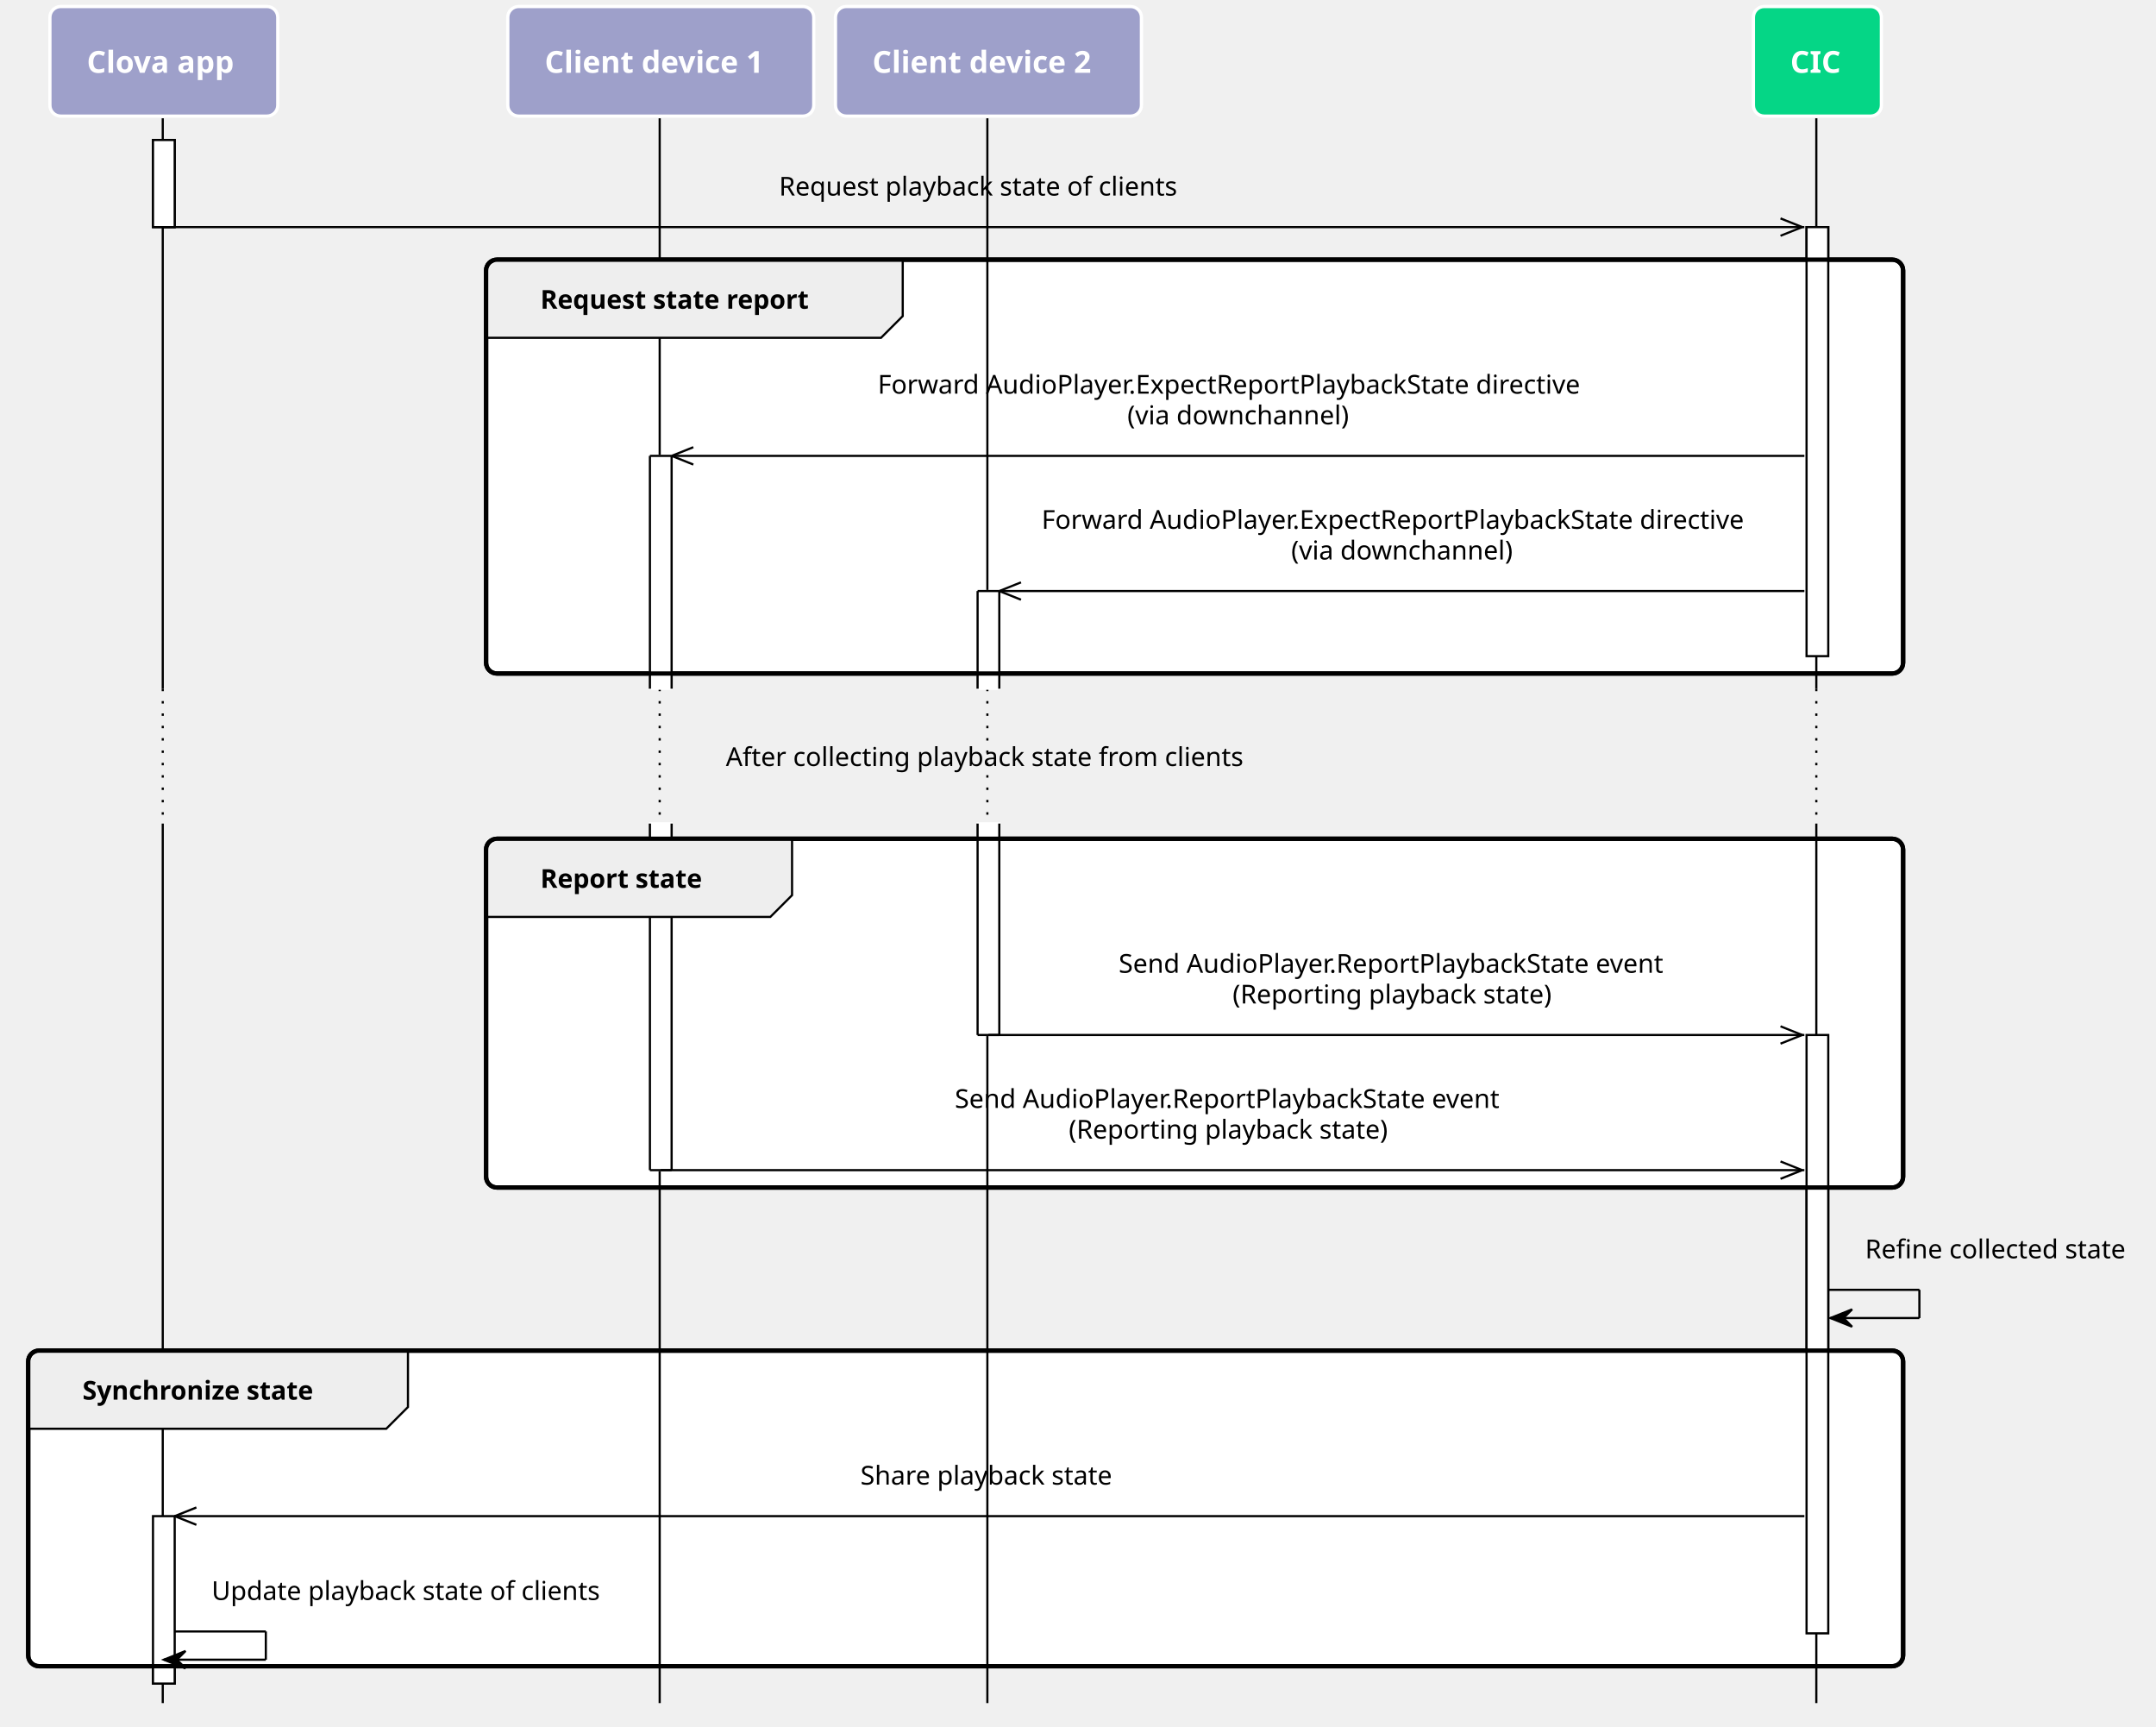
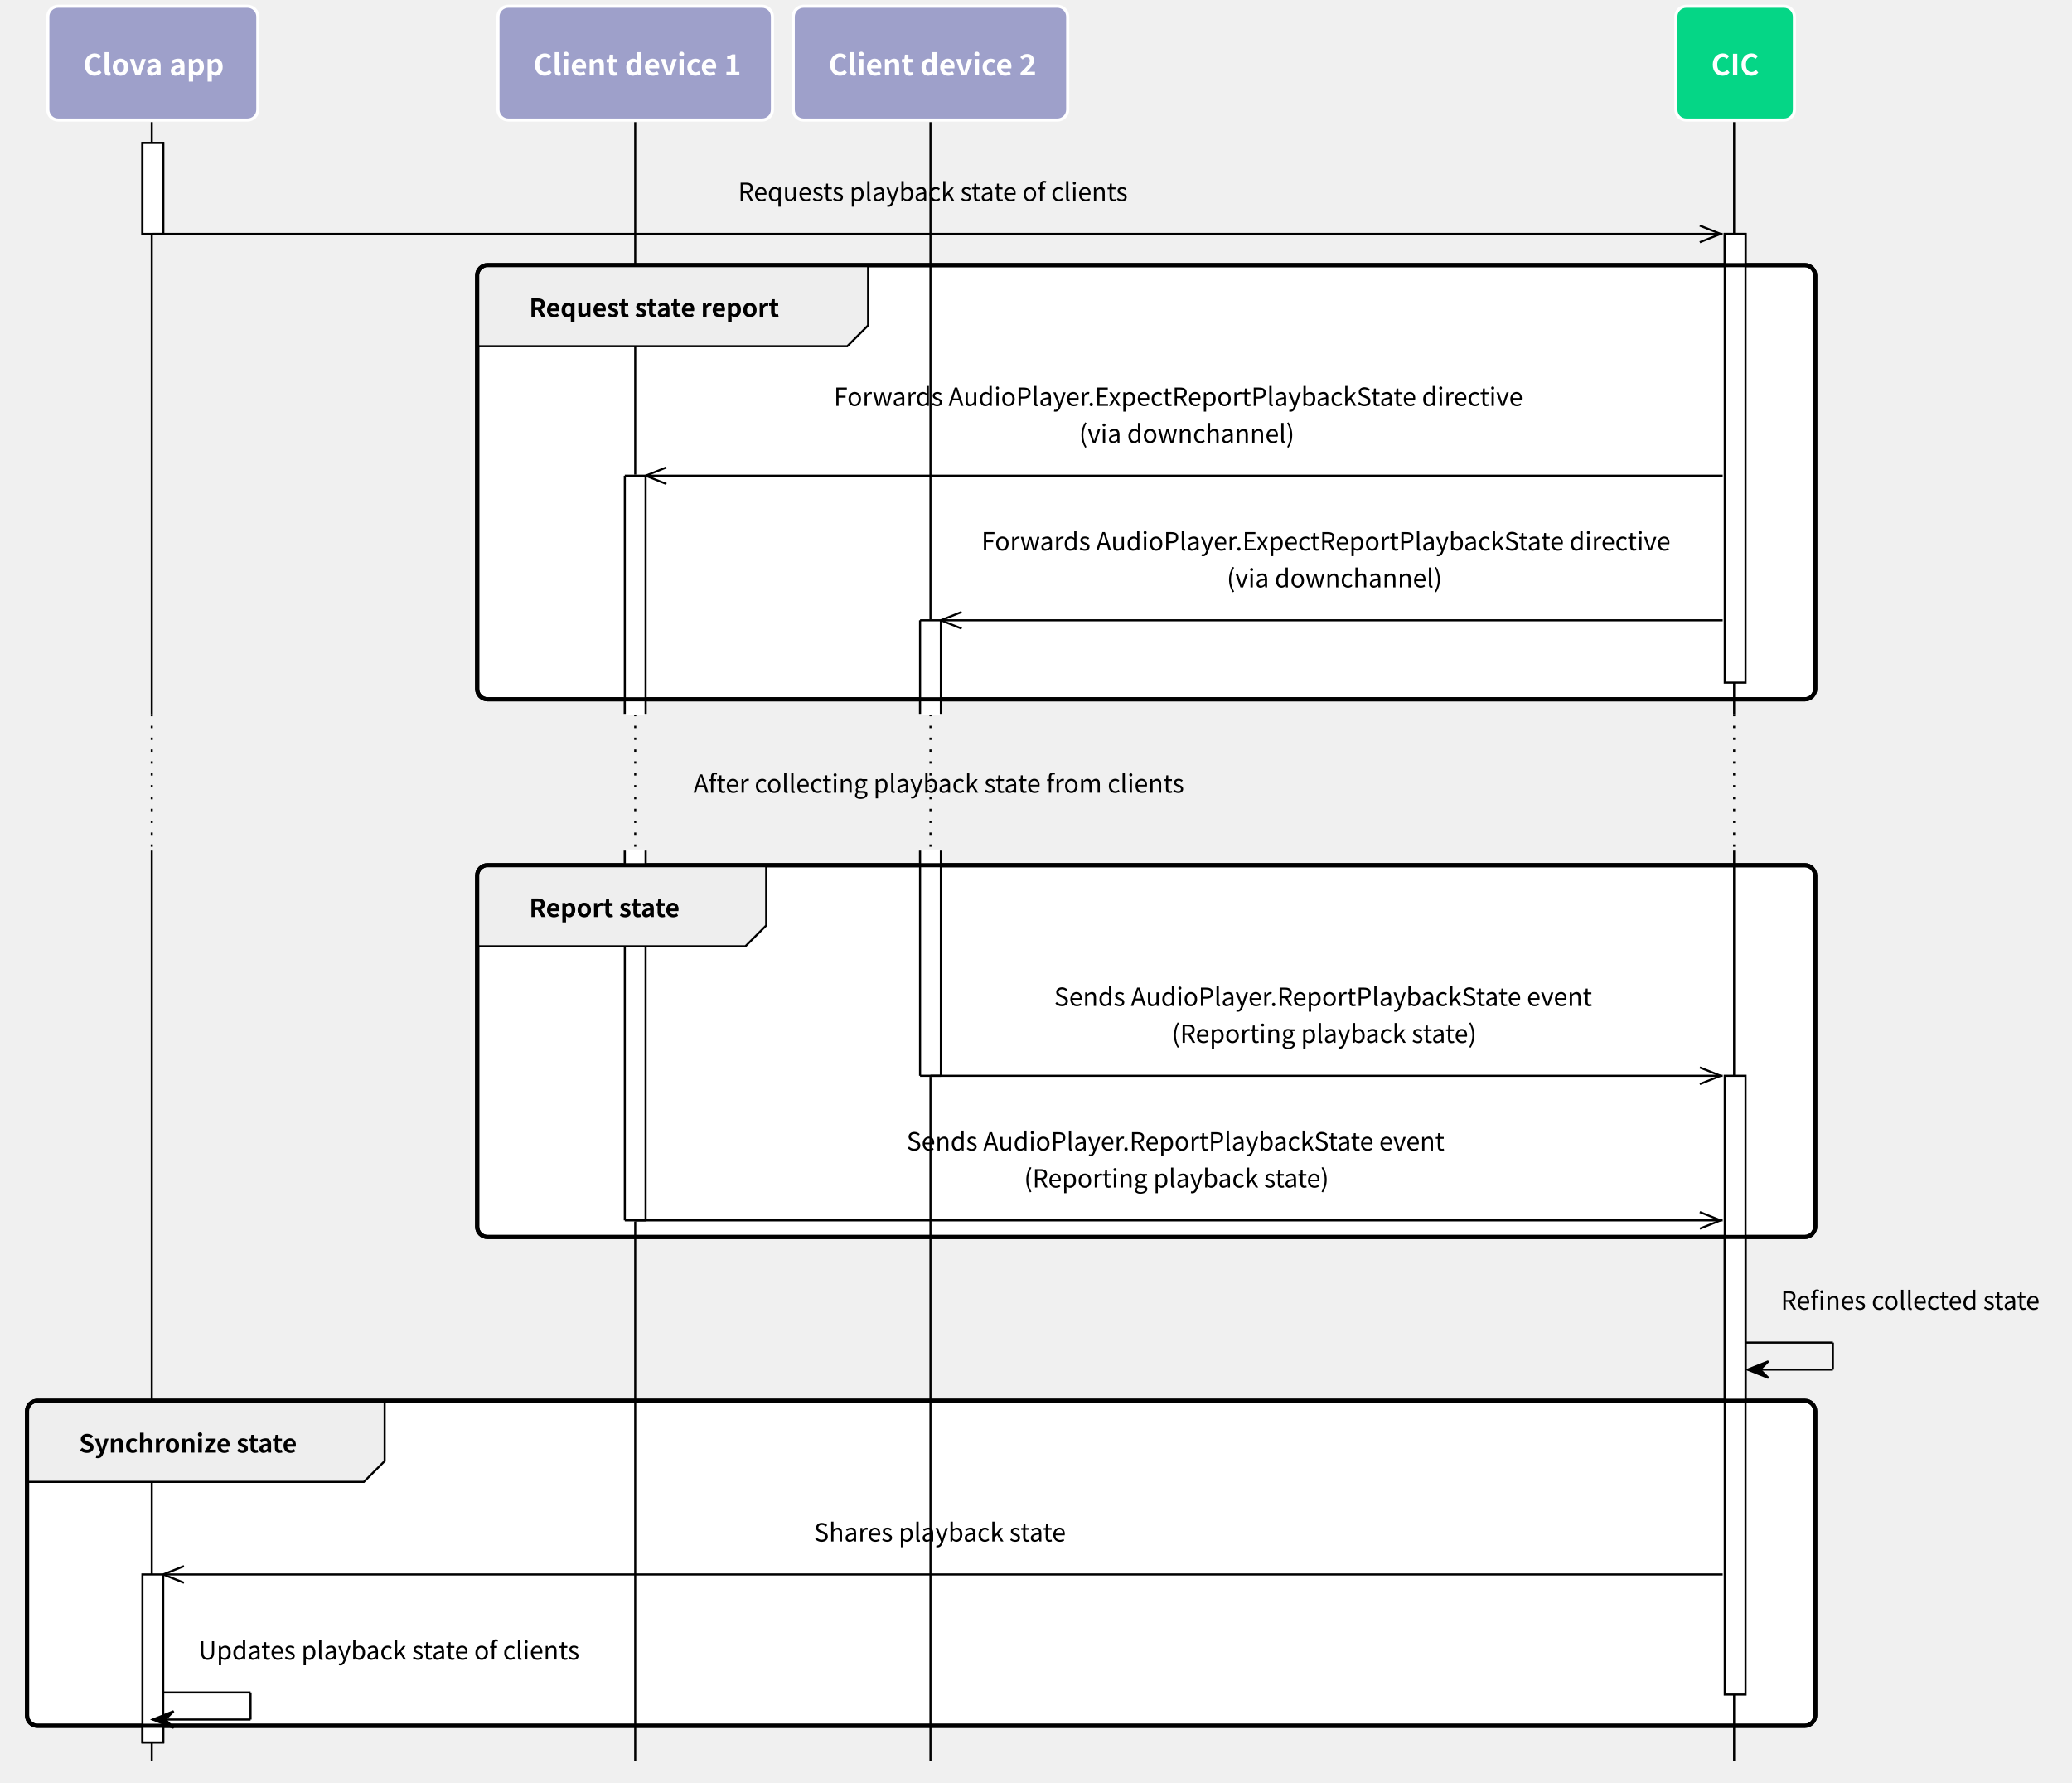
- <svg xmlns="http://www.w3.org/2000/svg" contentScriptType="application/ecmascript" contentStyleType="text/css" height="699.431px" preserveAspectRatio="none" style="width:873px;height:699px;" version="1.1" viewBox="0 0 873 699" width="873.41px" zoomAndPan="magnify">
+ <svg xmlns="http://www.w3.org/2000/svg" contentScriptType="application/ecmascript" contentStyleType="text/css" height="751.658px" preserveAspectRatio="none" style="width:873px;height:751px;" version="1.1" viewBox="0 0 873 751" width="873.43px" zoomAndPan="magnify">
  <defs />
  <g>
-     <rect fill="#FFFFFF" height="35.264" style="stroke: #000000; stroke-width: 0.879;" width="8.787" x="61.947" y="56.665" />
-     <rect fill="#FFFFFF" height="67.775" style="stroke: #000000; stroke-width: 0.879;" width="8.787" x="61.947" y="613.742" />
-     <rect fill="#FFFFFF" height="94.252" style="stroke: #FFFFFF; stroke-width: 0.879;" width="8.787" x="263.165" y="184.54" />
-     <line style="stroke: #000000; stroke-width: 0.879;" x1="263.165" x2="263.165" y1="184.54" y2="278.793" />
-     <line style="stroke: #000000; stroke-width: 0.879;" x1="271.952" x2="271.952" y1="184.54" y2="278.793" />
-     <line style="stroke: #000000; stroke-width: 0.879;" x1="263.165" x2="271.952" y1="184.54" y2="184.54" />
-     <rect fill="#FFFFFF" height="140.294" style="stroke: #FFFFFF; stroke-width: 0.879;" width="8.787" x="263.165" y="333.388" />
-     <line style="stroke: #000000; stroke-width: 0.879;" x1="263.165" x2="263.165" y1="333.388" y2="473.682" />
-     <line style="stroke: #000000; stroke-width: 0.879;" x1="271.952" x2="271.952" y1="333.388" y2="473.682" />
-     <line style="stroke: #000000; stroke-width: 0.879;" x1="263.165" x2="271.952" y1="473.682" y2="473.682" />
-     <rect fill="#FFFFFF" height="39.541" style="stroke: #FFFFFF; stroke-width: 0.879;" width="8.787" x="395.846" y="239.252" />
-     <line style="stroke: #000000; stroke-width: 0.879;" x1="395.846" x2="395.846" y1="239.252" y2="278.793" />
-     <line style="stroke: #000000; stroke-width: 0.879;" x1="404.633" x2="404.633" y1="239.252" y2="278.793" />
-     <line style="stroke: #000000; stroke-width: 0.879;" x1="395.846" x2="404.633" y1="239.252" y2="239.252" />
-     <rect fill="#FFFFFF" height="85.582" style="stroke: #FFFFFF; stroke-width: 0.879;" width="8.787" x="395.846" y="333.388" />
-     <line style="stroke: #000000; stroke-width: 0.879;" x1="395.846" x2="395.846" y1="333.388" y2="418.97" />
-     <line style="stroke: #000000; stroke-width: 0.879;" x1="404.633" x2="404.633" y1="333.388" y2="418.97" />
-     <line style="stroke: #000000; stroke-width: 0.879;" x1="395.846" x2="404.633" y1="418.97" y2="418.97" />
-     <rect fill="#FFFFFF" height="173.684" style="stroke: #000000; stroke-width: 0.879;" width="8.787" x="731.503" y="91.929" />
-     <rect fill="#FFFFFF" height="242.221" style="stroke: #000000; stroke-width: 0.879;" width="8.787" x="731.503" y="418.97" />
-     <rect fill="#FFFFFF" height="167.533" rx="4.393" ry="4.393" style="stroke: #000000; stroke-width: 1.757;" width="573.779" x="196.825" y="105.109" />
-     <rect fill="#FFFFFF" height="141.173" rx="4.393" ry="4.393" style="stroke: #000000; stroke-width: 1.757;" width="573.779" x="196.825" y="339.538" />
-     <rect fill="#FFFFFF" height="127.759" rx="4.393" ry="4.393" style="stroke: #000000; stroke-width: 1.757;" width="759.181" x="11.423" y="546.729" />
-     <line style="stroke: #000000; stroke-width: 0.879;" x1="65.901" x2="65.901" y1="47.878" y2="278.793" />
-     <line style="stroke: #000000; stroke-width: 0.879; stroke-dasharray: 1.0,4.0;" x1="65.901" x2="65.901" y1="278.793" y2="333.388" />
-     <line style="stroke: #000000; stroke-width: 0.879;" x1="65.901" x2="65.901" y1="333.388" y2="689.426" />
-     <line style="stroke: #000000; stroke-width: 0.879;" x1="267.119" x2="267.119" y1="47.878" y2="278.793" />
-     <line style="stroke: #000000; stroke-width: 0.879; stroke-dasharray: 1.0,4.0;" x1="267.119" x2="267.119" y1="278.793" y2="333.388" />
-     <line style="stroke: #000000; stroke-width: 0.879;" x1="267.119" x2="267.119" y1="333.388" y2="689.426" />
-     <line style="stroke: #000000; stroke-width: 0.879;" x1="399.8" x2="399.8" y1="47.878" y2="278.793" />
-     <line style="stroke: #000000; stroke-width: 0.879; stroke-dasharray: 1.0,4.0;" x1="399.8" x2="399.8" y1="278.793" y2="333.388" />
-     <line style="stroke: #000000; stroke-width: 0.879;" x1="399.8" x2="399.8" y1="333.388" y2="689.426" />
-     <line style="stroke: #000000; stroke-width: 0.879;" x1="735.457" x2="735.457" y1="47.878" y2="278.793" />
-     <line style="stroke: #000000; stroke-width: 0.879; stroke-dasharray: 1.0,4.0;" x1="735.457" x2="735.457" y1="278.793" y2="333.388" />
-     <line style="stroke: #000000; stroke-width: 0.879;" x1="735.457" x2="735.457" y1="333.388" y2="689.426" />
-     <rect fill="#9EA0CA" height="44.363" rx="4.393" ry="4.393" style="stroke: #FFFFFF; stroke-width: 1.318;" width="92.262" x="20.21" y="2.636" />
-     <text fill="#FFFFFF" font-family="sans-serif" font-size="12.302" font-weight="bold" lengthAdjust="spacingAndGlyphs" textLength="62.386" x="35.147" y="29.467">Clova app</text>
-     <rect fill="#9EA0CA" height="44.363" rx="4.393" ry="4.393" style="stroke: #FFFFFF; stroke-width: 1.318;" width="123.894" x="205.612" y="2.636" />
-     <text fill="#FFFFFF" font-family="sans-serif" font-size="12.302" font-weight="bold" lengthAdjust="spacingAndGlyphs" textLength="94.019" x="220.549" y="29.467">Client device 1</text>
-     <rect fill="#9EA0CA" height="44.363" rx="4.393" ry="4.393" style="stroke: #FFFFFF; stroke-width: 1.318;" width="123.894" x="338.293" y="2.636" />
-     <text fill="#FFFFFF" font-family="sans-serif" font-size="12.302" font-weight="bold" lengthAdjust="spacingAndGlyphs" textLength="94.019" x="353.23" y="29.467">Client device 2</text>
-     <rect fill="#05D686" height="44.363" rx="4.393" ry="4.393" style="stroke: #FFFFFF; stroke-width: 1.318;" width="51.842" x="709.975" y="2.636" />
-     <text fill="#FFFFFF" font-family="sans-serif" font-size="12.302" font-weight="bold" lengthAdjust="spacingAndGlyphs" textLength="21.967" x="724.913" y="29.467">CIC</text>
-     <rect fill="#FFFFFF" height="35.264" style="stroke: #000000; stroke-width: 0.879;" width="8.787" x="61.947" y="56.665" />
-     <rect fill="#FFFFFF" height="67.775" style="stroke: #000000; stroke-width: 0.879;" width="8.787" x="61.947" y="613.742" />
-     <rect fill="#FFFFFF" height="94.252" style="stroke: #FFFFFF; stroke-width: 0.879;" width="8.787" x="263.165" y="184.54" />
-     <line style="stroke: #000000; stroke-width: 0.879;" x1="263.165" x2="263.165" y1="184.54" y2="278.793" />
-     <line style="stroke: #000000; stroke-width: 0.879;" x1="271.952" x2="271.952" y1="184.54" y2="278.793" />
-     <line style="stroke: #000000; stroke-width: 0.879;" x1="263.165" x2="271.952" y1="184.54" y2="184.54" />
-     <rect fill="#FFFFFF" height="140.294" style="stroke: #FFFFFF; stroke-width: 0.879;" width="8.787" x="263.165" y="333.388" />
-     <line style="stroke: #000000; stroke-width: 0.879;" x1="263.165" x2="263.165" y1="333.388" y2="473.682" />
-     <line style="stroke: #000000; stroke-width: 0.879;" x1="271.952" x2="271.952" y1="333.388" y2="473.682" />
-     <line style="stroke: #000000; stroke-width: 0.879;" x1="263.165" x2="271.952" y1="473.682" y2="473.682" />
-     <rect fill="#FFFFFF" height="39.541" style="stroke: #FFFFFF; stroke-width: 0.879;" width="8.787" x="395.846" y="239.252" />
-     <line style="stroke: #000000; stroke-width: 0.879;" x1="395.846" x2="395.846" y1="239.252" y2="278.793" />
-     <line style="stroke: #000000; stroke-width: 0.879;" x1="404.633" x2="404.633" y1="239.252" y2="278.793" />
-     <line style="stroke: #000000; stroke-width: 0.879;" x1="395.846" x2="404.633" y1="239.252" y2="239.252" />
-     <rect fill="#FFFFFF" height="85.582" style="stroke: #FFFFFF; stroke-width: 0.879;" width="8.787" x="395.846" y="333.388" />
-     <line style="stroke: #000000; stroke-width: 0.879;" x1="395.846" x2="395.846" y1="333.388" y2="418.97" />
-     <line style="stroke: #000000; stroke-width: 0.879;" x1="404.633" x2="404.633" y1="333.388" y2="418.97" />
-     <line style="stroke: #000000; stroke-width: 0.879;" x1="395.846" x2="404.633" y1="418.97" y2="418.97" />
-     <rect fill="#FFFFFF" height="173.684" style="stroke: #000000; stroke-width: 0.879;" width="8.787" x="731.503" y="91.929" />
-     <rect fill="#FFFFFF" height="242.221" style="stroke: #000000; stroke-width: 0.879;" width="8.787" x="731.503" y="418.97" />
-     <line style="stroke: #000000; stroke-width: 0.879;" x1="729.745" x2="720.959" y1="91.929" y2="88.414" />
-     <line style="stroke: #000000; stroke-width: 0.879;" x1="729.745" x2="720.959" y1="91.929" y2="95.443" />
-     <line style="stroke: #000000; stroke-width: 0.879;" x1="66.341" x2="730.624" y1="91.929" y2="91.929" />
-     <text fill="#000000" font-family="sans-serif" font-size="10.544" lengthAdjust="spacingAndGlyphs" textLength="166.95" x="315.447" y="79.16">Request playback state of clients</text>
-     <path d="M201.218,105.109 L365.532,105.109 L365.532,127.955 L356.745,136.742 L196.825,136.742 L196.825,109.502 " fill="#EEEEEE" style="stroke: #000000; stroke-width: 0.879;" />
-     <rect fill="none" height="167.533" rx="4.393" ry="4.393" style="stroke: #000000; stroke-width: 1.757;" width="573.779" x="196.825" y="105.109" />
-     <text fill="#000000" font-family="sans-serif" font-size="10.544" font-weight="bold" lengthAdjust="spacingAndGlyphs" textLength="111.593" x="218.792" y="124.969">Request state report</text>
-     <line style="stroke: #000000; stroke-width: 0.879;" x1="271.952" x2="280.739" y1="184.54" y2="181.026" />
-     <line style="stroke: #000000; stroke-width: 0.879;" x1="271.952" x2="280.739" y1="184.54" y2="188.055" />
-     <line style="stroke: #000000; stroke-width: 0.879;" x1="271.952" x2="730.624" y1="184.54" y2="184.54" />
-     <text fill="#000000" font-family="sans-serif" font-size="10.544" lengthAdjust="spacingAndGlyphs" textLength="292.601" x="355.427" y="159.354">Forward AudioPlayer.ExpectReportPlaybackState directive</text>
-     <text fill="#000000" font-family="sans-serif" font-size="10.544" lengthAdjust="spacingAndGlyphs" textLength="90.504" x="456.475" y="171.772">(via downchannel)</text>
-     <line style="stroke: #000000; stroke-width: 0.879;" x1="404.633" x2="413.42" y1="239.252" y2="235.737" />
-     <line style="stroke: #000000; stroke-width: 0.879;" x1="404.633" x2="413.42" y1="239.252" y2="242.767" />
-     <line style="stroke: #000000; stroke-width: 0.879;" x1="404.633" x2="730.624" y1="239.252" y2="239.252" />
-     <text fill="#000000" font-family="sans-serif" font-size="10.544" lengthAdjust="spacingAndGlyphs" textLength="292.601" x="421.767" y="214.065">Forward AudioPlayer.ExpectReportPlaybackState directive</text>
-     <text fill="#000000" font-family="sans-serif" font-size="10.544" lengthAdjust="spacingAndGlyphs" textLength="90.504" x="522.816" y="226.484">(via downchannel)</text>
-     <text fill="#000000" font-family="sans-serif" font-size="10.544" lengthAdjust="spacingAndGlyphs" textLength="214.398" x="293.919" y="310.075">After collecting playback state from clients</text>
-     <path d="M201.218,339.538 L320.719,339.538 L320.719,362.384 L311.932,371.171 L196.825,371.171 L196.825,343.932 " fill="#EEEEEE" style="stroke: #000000; stroke-width: 0.879;" />
-     <rect fill="none" height="141.173" rx="4.393" ry="4.393" style="stroke: #000000; stroke-width: 1.757;" width="573.779" x="196.825" y="339.538" />
-     <text fill="#000000" font-family="sans-serif" font-size="10.544" font-weight="bold" lengthAdjust="spacingAndGlyphs" textLength="66.78" x="218.792" y="359.398">Report state</text>
-     <line style="stroke: #000000; stroke-width: 0.879;" x1="729.745" x2="720.959" y1="418.97" y2="415.455" />
-     <line style="stroke: #000000; stroke-width: 0.879;" x1="729.745" x2="720.959" y1="418.97" y2="422.485" />
-     <line style="stroke: #000000; stroke-width: 0.879;" x1="400.24" x2="730.624" y1="418.97" y2="418.97" />
-     <text fill="#000000" font-family="sans-serif" font-size="10.544" lengthAdjust="spacingAndGlyphs" textLength="225.821" x="452.961" y="393.783">Send AudioPlayer.ReportPlaybackState event</text>
-     <text fill="#000000" font-family="sans-serif" font-size="10.544" lengthAdjust="spacingAndGlyphs" textLength="133.56" x="499.091" y="406.202">(Reporting playback state)</text>
-     <line style="stroke: #000000; stroke-width: 0.879;" x1="729.745" x2="720.959" y1="473.682" y2="470.167" />
-     <line style="stroke: #000000; stroke-width: 0.879;" x1="729.745" x2="720.959" y1="473.682" y2="477.196" />
-     <line style="stroke: #000000; stroke-width: 0.879;" x1="267.559" x2="730.624" y1="473.682" y2="473.682" />
-     <text fill="#000000" font-family="sans-serif" font-size="10.544" lengthAdjust="spacingAndGlyphs" textLength="225.821" x="386.62" y="448.495">Send AudioPlayer.ReportPlaybackState event</text>
-     <text fill="#000000" font-family="sans-serif" font-size="10.544" lengthAdjust="spacingAndGlyphs" textLength="133.56" x="432.751" y="460.913">(Reporting playback state)</text>
-     <line style="stroke: #000000; stroke-width: 0.879;" x1="740.29" x2="777.194" y1="522.126" y2="522.126" />
-     <line style="stroke: #000000; stroke-width: 0.879;" x1="777.194" x2="777.194" y1="522.126" y2="533.549" />
-     <line style="stroke: #000000; stroke-width: 0.879;" x1="741.168" x2="777.194" y1="533.549" y2="533.549" />
-     <polygon fill="#000000" points="749.955,530.034,741.168,533.549,749.955,537.063,746.44,533.549" style="stroke: #000000; stroke-width: 0.879;" />
-     <text fill="#000000" font-family="sans-serif" font-size="10.544" lengthAdjust="spacingAndGlyphs" textLength="108.078" x="755.227" y="509.358">Refine collected state</text>
-     <path d="M15.816,546.729 L165.192,546.729 L165.192,569.575 L156.405,578.361 L11.423,578.361 L11.423,551.122 " fill="#EEEEEE" style="stroke: #000000; stroke-width: 0.879;" />
-     <rect fill="none" height="127.759" rx="4.393" ry="4.393" style="stroke: #000000; stroke-width: 1.757;" width="759.181" x="11.423" y="546.729" />
-     <text fill="#000000" font-family="sans-serif" font-size="10.544" font-weight="bold" lengthAdjust="spacingAndGlyphs" textLength="96.655" x="33.39" y="566.589">Synchronize state</text>
-     <line style="stroke: #000000; stroke-width: 0.879;" x1="70.734" x2="79.521" y1="613.742" y2="610.227" />
-     <line style="stroke: #000000; stroke-width: 0.879;" x1="70.734" x2="79.521" y1="613.742" y2="617.257" />
-     <line style="stroke: #000000; stroke-width: 0.879;" x1="70.734" x2="730.624" y1="613.742" y2="613.742" />
-     <text fill="#000000" font-family="sans-serif" font-size="10.544" lengthAdjust="spacingAndGlyphs" textLength="105.442" x="348.397" y="600.974">Share playback state</text>
-     <line style="stroke: #000000; stroke-width: 0.879;" x1="70.734" x2="107.638" y1="660.429" y2="660.429" />
-     <line style="stroke: #000000; stroke-width: 0.879;" x1="107.638" x2="107.638" y1="660.429" y2="671.852" />
-     <line style="stroke: #000000; stroke-width: 0.879;" x1="66.341" x2="107.638" y1="671.852" y2="671.852" />
-     <polygon fill="#000000" points="75.127,668.337,66.341,671.852,75.127,675.367,71.613,671.852" style="stroke: #000000; stroke-width: 0.879;" />
-     <text fill="#000000" font-family="sans-serif" font-size="10.544" lengthAdjust="spacingAndGlyphs" textLength="162.556" x="85.671" y="647.661">Update playback state of clients</text>
+     <rect fill="#FFFFFF" height="38.336" style="stroke: #000000; stroke-width: 0.876;" width="8.761" x="60.01" y="60.203" />
+     <rect fill="#FFFFFF" height="70.75" style="stroke: #000000; stroke-width: 0.876;" width="8.761" x="60.01" y="663.281" />
+     <rect fill="#FFFFFF" height="100.326" style="stroke: #FFFFFF; stroke-width: 0.876;" width="8.761" x="263.255" y="200.407" />
+     <line style="stroke: #000000; stroke-width: 0.876;" x1="263.255" x2="263.255" y1="200.407" y2="300.733" />
+     <line style="stroke: #000000; stroke-width: 0.876;" x1="272.016" x2="272.016" y1="200.407" y2="300.733" />
+     <line style="stroke: #000000; stroke-width: 0.876;" x1="263.255" x2="272.016" y1="200.407" y2="200.407" />
+     <rect fill="#FFFFFF" height="155.763" style="stroke: #FFFFFF; stroke-width: 0.876;" width="8.761" x="263.255" y="358.343" />
+     <line style="stroke: #000000; stroke-width: 0.876;" x1="263.255" x2="263.255" y1="358.343" y2="514.106" />
+     <line style="stroke: #000000; stroke-width: 0.876;" x1="272.016" x2="272.016" y1="358.343" y2="514.106" />
+     <line style="stroke: #000000; stroke-width: 0.876;" x1="263.255" x2="272.016" y1="514.106" y2="514.106" />
+     <rect fill="#FFFFFF" height="39.423" style="stroke: #FFFFFF; stroke-width: 0.876;" width="8.761" x="387.656" y="261.31" />
+     <line style="stroke: #000000; stroke-width: 0.876;" x1="387.656" x2="387.656" y1="261.31" y2="300.733" />
+     <line style="stroke: #000000; stroke-width: 0.876;" x1="396.416" x2="396.416" y1="261.31" y2="300.733" />
+     <line style="stroke: #000000; stroke-width: 0.876;" x1="387.656" x2="396.416" y1="261.31" y2="261.31" />
+     <rect fill="#FFFFFF" height="94.859" style="stroke: #FFFFFF; stroke-width: 0.876;" width="8.761" x="387.656" y="358.343" />
+     <line style="stroke: #000000; stroke-width: 0.876;" x1="387.656" x2="387.656" y1="358.343" y2="453.202" />
+     <line style="stroke: #000000; stroke-width: 0.876;" x1="396.416" x2="396.416" y1="358.343" y2="453.202" />
+     <line style="stroke: #000000; stroke-width: 0.876;" x1="387.656" x2="396.416" y1="453.202" y2="453.202" />
+     <rect fill="#FFFFFF" height="189.053" style="stroke: #000000; stroke-width: 0.876;" width="8.761" x="726.69" y="98.539" />
+     <rect fill="#FFFFFF" height="260.68" style="stroke: #000000; stroke-width: 0.876;" width="8.761" x="726.69" y="453.202" />
+     <rect fill="#FFFFFF" height="182.921" rx="4.38" ry="4.38" style="stroke: #000000; stroke-width: 1.752;" width="563.743" x="201.055" y="111.68" />
+     <rect fill="#FFFFFF" height="156.639" rx="4.38" ry="4.38" style="stroke: #000000; stroke-width: 1.752;" width="563.743" x="201.055" y="364.475" />
+     <rect fill="#FFFFFF" height="136.91" rx="4.38" ry="4.38" style="stroke: #000000; stroke-width: 1.752;" width="753.41" x="11.389" y="590.112" />
+     <line style="stroke: #000000; stroke-width: 0.876;" x1="63.952" x2="63.952" y1="51.442" y2="300.733" />
+     <line style="stroke: #000000; stroke-width: 0.876; stroke-dasharray: 1.0,4.0;" x1="63.952" x2="63.952" y1="300.733" y2="358.343" />
+     <line style="stroke: #000000; stroke-width: 0.876;" x1="63.952" x2="63.952" y1="358.343" y2="741.916" />
+     <line style="stroke: #000000; stroke-width: 0.876;" x1="267.636" x2="267.636" y1="51.442" y2="300.733" />
+     <line style="stroke: #000000; stroke-width: 0.876; stroke-dasharray: 1.0,4.0;" x1="267.636" x2="267.636" y1="300.733" y2="358.343" />
+     <line style="stroke: #000000; stroke-width: 0.876;" x1="267.636" x2="267.636" y1="358.343" y2="741.916" />
+     <line style="stroke: #000000; stroke-width: 0.876;" x1="392.036" x2="392.036" y1="51.442" y2="300.733" />
+     <line style="stroke: #000000; stroke-width: 0.876; stroke-dasharray: 1.0,4.0;" x1="392.036" x2="392.036" y1="300.733" y2="358.343" />
+     <line style="stroke: #000000; stroke-width: 0.876;" x1="392.036" x2="392.036" y1="358.343" y2="741.916" />
+     <line style="stroke: #000000; stroke-width: 0.876;" x1="730.632" x2="730.632" y1="51.442" y2="300.733" />
+     <line style="stroke: #000000; stroke-width: 0.876; stroke-dasharray: 1.0,4.0;" x1="730.632" x2="730.632" y1="300.733" y2="358.343" />
+     <line style="stroke: #000000; stroke-width: 0.876;" x1="730.632" x2="730.632" y1="358.343" y2="741.916" />
+     <rect fill="#9EA0CA" height="47.938" rx="4.38" ry="4.38" style="stroke: #FFFFFF; stroke-width: 1.314;" width="88.482" x="20.149" y="2.628" />
+     <text fill="#FFFFFF" font-family="Noto Sans CJK KR" font-size="12.265" font-weight="bold" lengthAdjust="spacingAndGlyphs" textLength="58.696" x="35.042" y="31.748">Clova app</text>
+     <rect fill="#9EA0CA" height="47.938" rx="4.38" ry="4.38" style="stroke: #FFFFFF; stroke-width: 1.314;" width="115.64" x="209.816" y="2.628" />
+     <text fill="#FFFFFF" font-family="Noto Sans CJK KR" font-size="12.265" font-weight="bold" lengthAdjust="spacingAndGlyphs" textLength="85.854" x="224.709" y="31.748">Client device 1</text>
+     <rect fill="#9EA0CA" height="47.938" rx="4.38" ry="4.38" style="stroke: #FFFFFF; stroke-width: 1.314;" width="115.64" x="334.216" y="2.628" />
+     <text fill="#FFFFFF" font-family="Noto Sans CJK KR" font-size="12.265" font-weight="bold" lengthAdjust="spacingAndGlyphs" textLength="85.854" x="349.109" y="31.748">Client device 2</text>
+     <rect fill="#05D686" height="47.938" rx="4.38" ry="4.38" style="stroke: #FFFFFF; stroke-width: 1.314;" width="49.935" x="706.102" y="2.628" />
+     <text fill="#FFFFFF" font-family="Noto Sans CJK KR" font-size="12.265" font-weight="bold" lengthAdjust="spacingAndGlyphs" textLength="20.149" x="720.995" y="31.748">CIC</text>
+     <rect fill="#FFFFFF" height="38.336" style="stroke: #000000; stroke-width: 0.876;" width="8.761" x="60.01" y="60.203" />
+     <rect fill="#FFFFFF" height="70.75" style="stroke: #000000; stroke-width: 0.876;" width="8.761" x="60.01" y="663.281" />
+     <rect fill="#FFFFFF" height="100.326" style="stroke: #FFFFFF; stroke-width: 0.876;" width="8.761" x="263.255" y="200.407" />
+     <line style="stroke: #000000; stroke-width: 0.876;" x1="263.255" x2="263.255" y1="200.407" y2="300.733" />
+     <line style="stroke: #000000; stroke-width: 0.876;" x1="272.016" x2="272.016" y1="200.407" y2="300.733" />
+     <line style="stroke: #000000; stroke-width: 0.876;" x1="263.255" x2="272.016" y1="200.407" y2="200.407" />
+     <rect fill="#FFFFFF" height="155.763" style="stroke: #FFFFFF; stroke-width: 0.876;" width="8.761" x="263.255" y="358.343" />
+     <line style="stroke: #000000; stroke-width: 0.876;" x1="263.255" x2="263.255" y1="358.343" y2="514.106" />
+     <line style="stroke: #000000; stroke-width: 0.876;" x1="272.016" x2="272.016" y1="358.343" y2="514.106" />
+     <line style="stroke: #000000; stroke-width: 0.876;" x1="263.255" x2="272.016" y1="514.106" y2="514.106" />
+     <rect fill="#FFFFFF" height="39.423" style="stroke: #FFFFFF; stroke-width: 0.876;" width="8.761" x="387.656" y="261.31" />
+     <line style="stroke: #000000; stroke-width: 0.876;" x1="387.656" x2="387.656" y1="261.31" y2="300.733" />
+     <line style="stroke: #000000; stroke-width: 0.876;" x1="396.416" x2="396.416" y1="261.31" y2="300.733" />
+     <line style="stroke: #000000; stroke-width: 0.876;" x1="387.656" x2="396.416" y1="261.31" y2="261.31" />
+     <rect fill="#FFFFFF" height="94.859" style="stroke: #FFFFFF; stroke-width: 0.876;" width="8.761" x="387.656" y="358.343" />
+     <line style="stroke: #000000; stroke-width: 0.876;" x1="387.656" x2="387.656" y1="358.343" y2="453.202" />
+     <line style="stroke: #000000; stroke-width: 0.876;" x1="396.416" x2="396.416" y1="358.343" y2="453.202" />
+     <line style="stroke: #000000; stroke-width: 0.876;" x1="387.656" x2="396.416" y1="453.202" y2="453.202" />
+     <rect fill="#FFFFFF" height="189.053" style="stroke: #000000; stroke-width: 0.876;" width="8.761" x="726.69" y="98.539" />
+     <rect fill="#FFFFFF" height="260.68" style="stroke: #000000; stroke-width: 0.876;" width="8.761" x="726.69" y="453.202" />
+     <line style="stroke: #000000; stroke-width: 0.876;" x1="724.938" x2="716.177" y1="98.539" y2="95.035" />
+     <line style="stroke: #000000; stroke-width: 0.876;" x1="724.938" x2="716.177" y1="98.539" y2="102.043" />
+     <line style="stroke: #000000; stroke-width: 0.876;" x1="64.39" x2="725.814" y1="98.539" y2="98.539" />
+     <text fill="#000000" font-family="Noto Sans CJK KR" font-size="10.513" lengthAdjust="spacingAndGlyphs" textLength="169.079" x="311" y="84.662">Requests playback state of clients</text>
+     <path d="M205.435,111.68 L365.754,111.68 L365.754,137.085 L356.993,145.846 L201.055,145.846 L201.055,116.06 " fill="#EEEEEE" style="stroke: #000000; stroke-width: 0.876;" />
+     <rect fill="none" height="182.921" rx="4.38" ry="4.38" style="stroke: #000000; stroke-width: 1.752;" width="563.743" x="201.055" y="111.68" />
+     <text fill="#000000" font-family="Noto Sans CJK KR" font-size="10.513" font-weight="bold" lengthAdjust="spacingAndGlyphs" textLength="107.755" x="222.957" y="133.511">Request state report</text>
+     <line style="stroke: #000000; stroke-width: 0.876;" x1="272.016" x2="280.776" y1="200.407" y2="196.903" />
+     <line style="stroke: #000000; stroke-width: 0.876;" x1="272.016" x2="280.776" y1="200.407" y2="203.911" />
+     <line style="stroke: #000000; stroke-width: 0.876;" x1="272.016" x2="725.814" y1="200.407" y2="200.407" />
+     <text fill="#000000" font-family="Noto Sans CJK KR" font-size="10.513" lengthAdjust="spacingAndGlyphs" textLength="296.108" x="351.299" y="170.971">Forwards AudioPlayer.ExpectReportPlaybackState directive</text>
+     <text fill="#000000" font-family="Noto Sans CJK KR" font-size="10.513" lengthAdjust="spacingAndGlyphs" textLength="89.358" x="454.674" y="186.53">(via downchannel)</text>
+     <line style="stroke: #000000; stroke-width: 0.876;" x1="396.416" x2="405.177" y1="261.31" y2="257.806" />
+     <line style="stroke: #000000; stroke-width: 0.876;" x1="396.416" x2="405.177" y1="261.31" y2="264.815" />
+     <line style="stroke: #000000; stroke-width: 0.876;" x1="396.416" x2="725.814" y1="261.31" y2="261.31" />
+     <text fill="#000000" font-family="Noto Sans CJK KR" font-size="10.513" lengthAdjust="spacingAndGlyphs" textLength="296.108" x="413.499" y="231.875">Forwards AudioPlayer.ExpectReportPlaybackState directive</text>
+     <text fill="#000000" font-family="Noto Sans CJK KR" font-size="10.513" lengthAdjust="spacingAndGlyphs" textLength="89.358" x="516.874" y="247.434">(via downchannel)</text>
+     <text fill="#000000" font-family="Noto Sans CJK KR" font-size="10.513" lengthAdjust="spacingAndGlyphs" textLength="211.13" x="292.165" y="333.953">After collecting playback state from clients</text>
+     <path d="M205.435,364.475 L322.827,364.475 L322.827,389.881 L314.067,398.641 L201.055,398.641 L201.055,368.855 " fill="#EEEEEE" style="stroke: #000000; stroke-width: 0.876;" />
+     <rect fill="none" height="156.639" rx="4.38" ry="4.38" style="stroke: #000000; stroke-width: 1.752;" width="563.743" x="201.055" y="364.475" />
+     <text fill="#000000" font-family="Noto Sans CJK KR" font-size="10.513" font-weight="bold" lengthAdjust="spacingAndGlyphs" textLength="64.828" x="222.957" y="386.306">Report state</text>
+     <line style="stroke: #000000; stroke-width: 0.876;" x1="724.938" x2="716.177" y1="453.202" y2="449.698" />
+     <line style="stroke: #000000; stroke-width: 0.876;" x1="724.938" x2="716.177" y1="453.202" y2="456.706" />
+     <line style="stroke: #000000; stroke-width: 0.876;" x1="392.036" x2="725.814" y1="453.202" y2="453.202" />
+     <text fill="#000000" font-family="Noto Sans CJK KR" font-size="10.513" lengthAdjust="spacingAndGlyphs" textLength="230.403" x="444.161" y="423.767">Sends AudioPlayer.ReportPlaybackState event</text>
+     <text fill="#000000" font-family="Noto Sans CJK KR" font-size="10.513" lengthAdjust="spacingAndGlyphs" textLength="131.409" x="493.659" y="439.325">(Reporting playback state)</text>
+     <line style="stroke: #000000; stroke-width: 0.876;" x1="724.938" x2="716.177" y1="514.106" y2="510.601" />
+     <line style="stroke: #000000; stroke-width: 0.876;" x1="724.938" x2="716.177" y1="514.106" y2="517.61" />
+     <line style="stroke: #000000; stroke-width: 0.876;" x1="267.636" x2="725.814" y1="514.106" y2="514.106" />
+     <text fill="#000000" font-family="Noto Sans CJK KR" font-size="10.513" lengthAdjust="spacingAndGlyphs" textLength="230.403" x="381.961" y="484.67">Sends AudioPlayer.ReportPlaybackState event</text>
+     <text fill="#000000" font-family="Noto Sans CJK KR" font-size="10.513" lengthAdjust="spacingAndGlyphs" textLength="131.409" x="431.458" y="500.229">(Reporting playback state)</text>
+     <line style="stroke: #000000; stroke-width: 0.876;" x1="735.451" x2="772.245" y1="565.583" y2="565.583" />
+     <line style="stroke: #000000; stroke-width: 0.876;" x1="772.245" x2="772.245" y1="565.583" y2="576.972" />
+     <line style="stroke: #000000; stroke-width: 0.876;" x1="736.327" x2="772.245" y1="576.972" y2="576.972" />
+     <polygon fill="#000000" points="745.087,573.467,736.327,576.972,745.087,580.476,741.583,576.972" style="stroke: #000000; stroke-width: 0.876;" />
+     <text fill="#000000" font-family="Noto Sans CJK KR" font-size="10.513" lengthAdjust="spacingAndGlyphs" textLength="113.011" x="750.343" y="551.706">Refines collected state</text>
+     <path d="M15.769,590.112 L162.071,590.112 L162.071,615.518 L153.31,624.279 L11.389,624.279 L11.389,594.493 " fill="#EEEEEE" style="stroke: #000000; stroke-width: 0.876;" />
+     <rect fill="none" height="136.91" rx="4.38" ry="4.38" style="stroke: #000000; stroke-width: 1.752;" width="753.41" x="11.389" y="590.112" />
+     <text fill="#000000" font-family="Noto Sans CJK KR" font-size="10.513" font-weight="bold" lengthAdjust="spacingAndGlyphs" textLength="93.738" x="33.29" y="611.944">Synchronize state</text>
+     <line style="stroke: #000000; stroke-width: 0.876;" x1="68.77" x2="77.531" y1="663.281" y2="659.777" />
+     <line style="stroke: #000000; stroke-width: 0.876;" x1="68.77" x2="77.531" y1="663.281" y2="666.785" />
+     <line style="stroke: #000000; stroke-width: 0.876;" x1="68.77" x2="725.814" y1="663.281" y2="663.281" />
+     <text fill="#000000" font-family="Noto Sans CJK KR" font-size="10.513" lengthAdjust="spacingAndGlyphs" textLength="109.507" x="342.977" y="649.404">Shares playback state</text>
+     <line style="stroke: #000000; stroke-width: 0.876;" x1="68.77" x2="105.565" y1="713.006" y2="713.006" />
+     <line style="stroke: #000000; stroke-width: 0.876;" x1="105.565" x2="105.565" y1="713.006" y2="724.395" />
+     <line style="stroke: #000000; stroke-width: 0.876;" x1="64.39" x2="105.565" y1="724.395" y2="724.395" />
+     <polygon fill="#000000" points="73.151,720.89,64.39,724.395,73.151,727.899,69.647,724.395" style="stroke: #000000; stroke-width: 0.876;" />
+     <text fill="#000000" font-family="Noto Sans CJK KR" font-size="10.513" lengthAdjust="spacingAndGlyphs" textLength="164.699" x="83.663" y="699.129">Updates playback state of clients</text>
  </g>
</svg>
